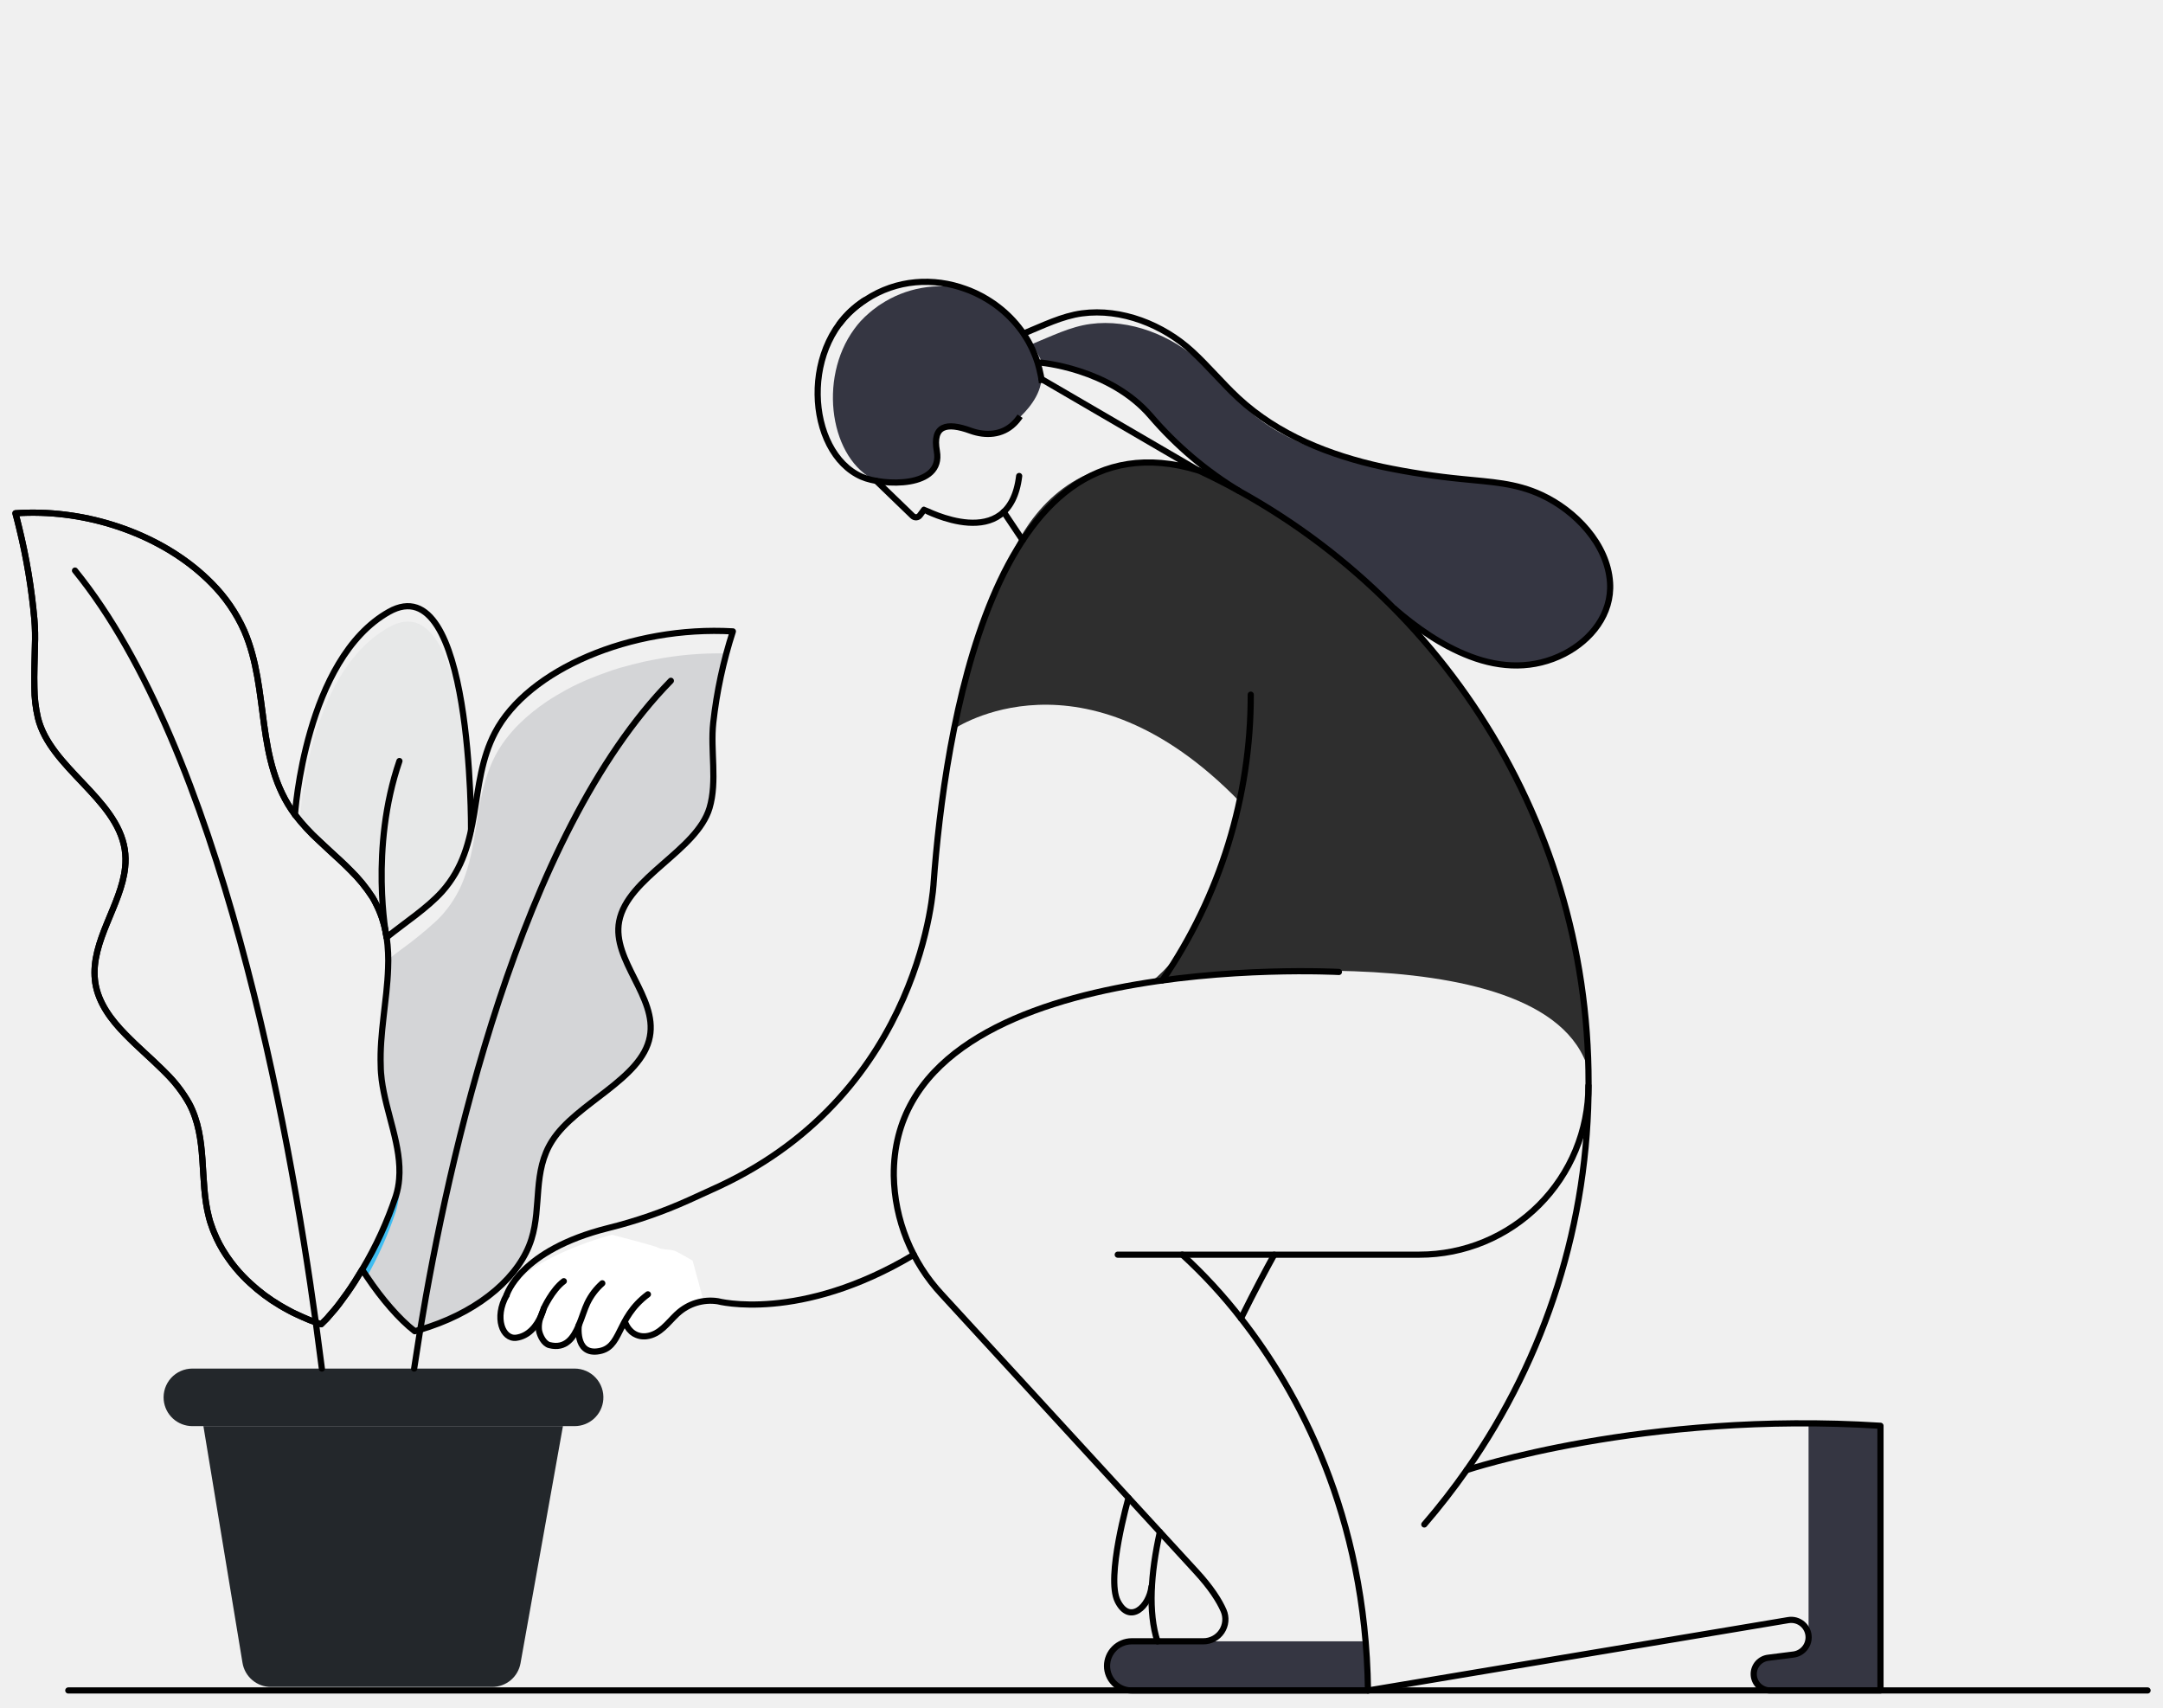
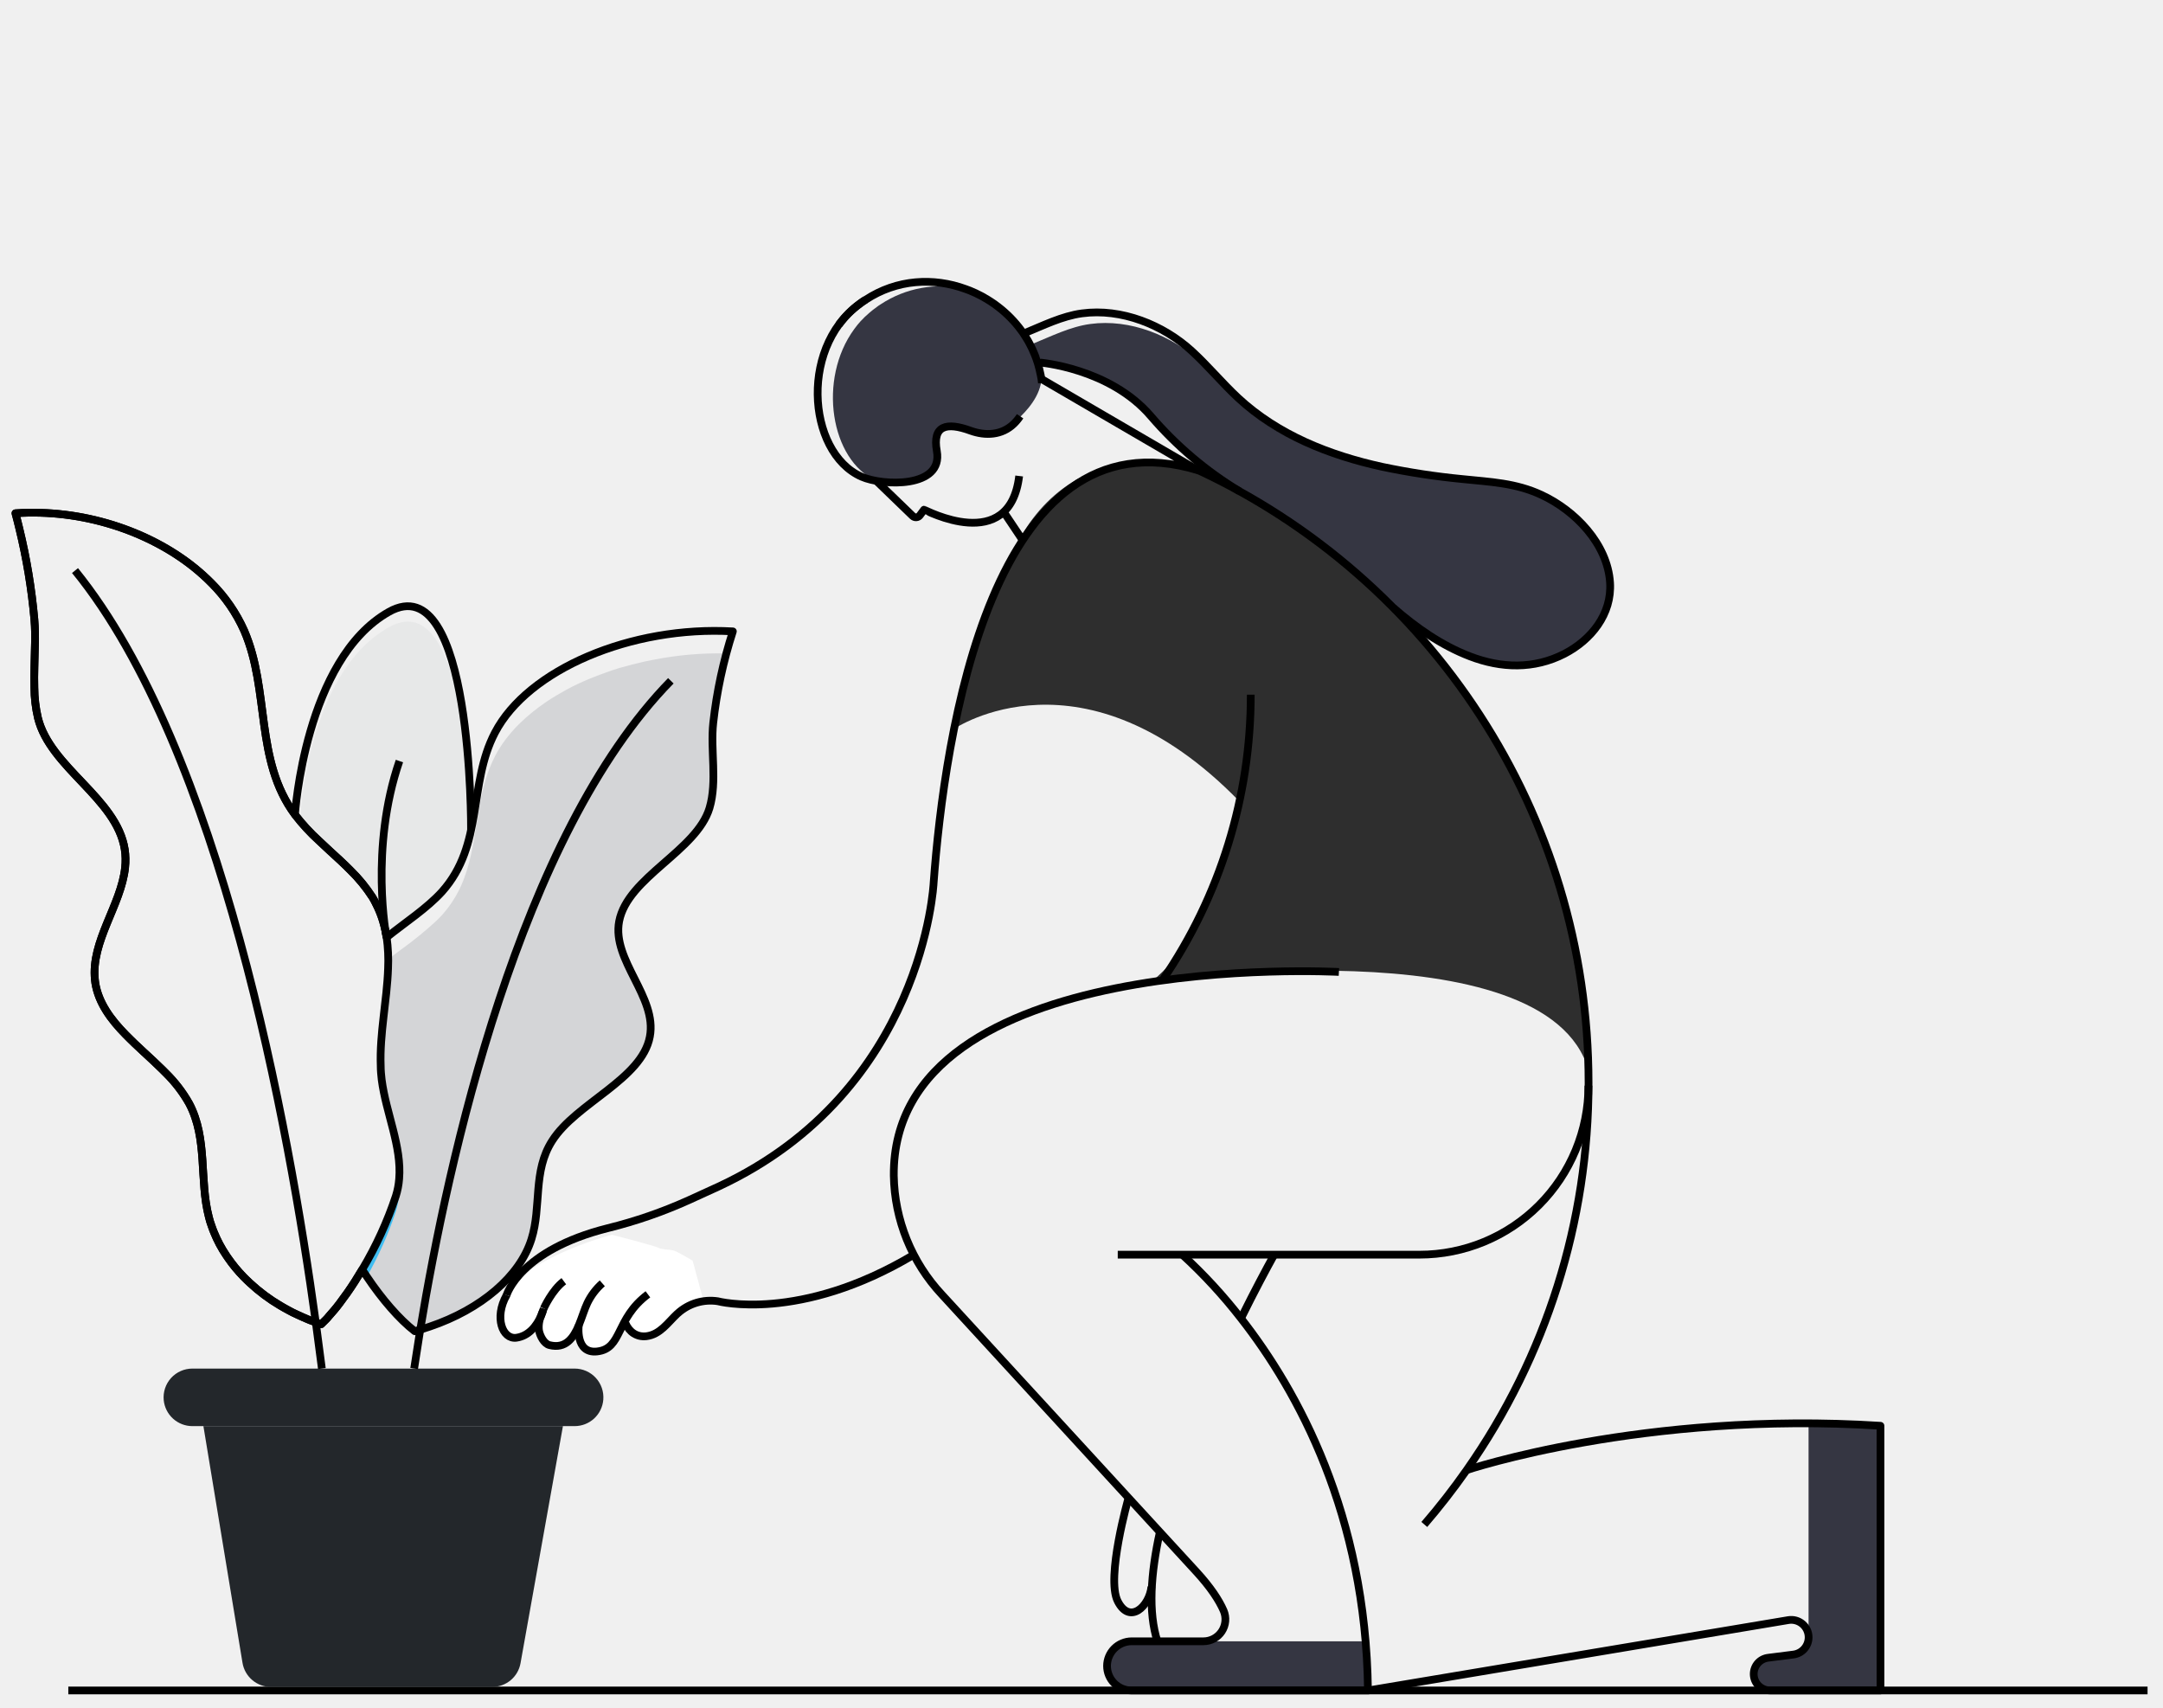
<svg xmlns="http://www.w3.org/2000/svg" width="280" height="221" viewBox="0 0 280 221" fill="none">
-   <path d="M217.66 212.03L217.65 212.04" stroke="#CCDDE2" stroke-width="0.8" stroke-miterlimit="10" />
+   <path d="M217.66 212.03L217.65 212.04" stroke="#CCDDE2" strokeWidth="0.8" stroke-miterlimit="10" />
  <path d="M130.053 55.596C130.053 55.596 137.064 51.077 134.102 46.271C131.14 41.465 130.053 55.596 130.053 55.596Z" fill="#353642" />
  <path d="M202.491 84.65C198.567 86.662 194.34 86.519 190.291 84.98C186.616 83.575 183.336 81.267 180.386 78.704L160.452 63.601C156.148 60.992 152.284 57.718 149.006 53.899C144.312 48.395 136.74 47.193 134.949 46.981L133.663 44.511C136.061 43.536 138.569 42.278 141.138 41.938C146.274 41.241 151.666 43.418 155.407 46.844C157.481 48.753 159.294 50.949 161.359 52.871C166.523 57.683 173.873 59.412 180.67 60.888C184.096 61.632 187.871 61.869 191.353 62.227C194.814 62.571 198.187 63.52 201.32 65.031C203.379 65.987 204.702 67.852 206.303 69.671C207.53 71.359 208.267 73.351 208.434 75.43C208.674 79.492 205.964 82.856 202.491 84.65Z" fill="#353642" />
  <path d="M130.054 55.596C129.107 56.146 127.99 56.322 126.92 56.091H126.892C126.581 56.001 126.269 55.926 126.001 55.87C125.882 55.844 125.765 55.807 125.652 55.761C122.519 54.621 120.691 55.063 121.292 58.409C121.99 62.349 116.844 62.863 113.455 62.255C107.475 59.564 105.837 49.065 110.581 42.596C110.699 42.43 110.836 42.256 110.973 42.081C111.11 41.907 111.26 41.742 111.406 41.577C111.76 41.193 112.138 40.831 112.537 40.493C112.674 40.372 112.811 40.253 112.957 40.144C113.103 40.035 113.309 39.876 113.483 39.749C113.653 39.615 113.831 39.492 114.016 39.381C115.62 38.325 117.422 37.607 119.312 37.271C121.202 36.935 123.141 36.987 125.011 37.425L125.107 37.453C125.758 37.697 126.393 37.982 127.007 38.306C127.184 38.395 127.355 38.493 127.521 38.599C127.594 38.635 127.665 38.675 127.733 38.718C127.898 38.821 128.063 38.92 128.228 39.029C128.558 39.241 128.889 39.468 129.203 39.718C130.348 40.595 131.363 41.631 132.215 42.795C132.361 42.987 132.496 43.186 132.62 43.393C132.72 43.53 132.812 43.674 132.894 43.823C133.022 44.025 133.143 44.227 133.252 44.446C133.361 44.664 133.52 44.95 133.638 45.209C133.732 45.411 133.822 45.614 133.906 45.832C133.969 45.987 134.034 46.143 134.09 46.289C134.276 46.778 134.429 47.279 134.548 47.788C134.586 47.911 134.614 48.037 134.632 48.164C134.675 48.312 134.708 48.461 134.732 48.613C134.76 48.759 134.788 48.925 134.816 49.074L130.054 55.596Z" fill="#353642" />
-   <path d="M132.579 43.144C134.974 42.166 137.482 40.91 140.054 40.565C145.184 39.873 150.585 42.047 154.316 45.474C156.4 47.386 158.207 49.579 160.275 51.507C165.442 56.306 172.139 58.944 178.953 60.43C182.375 61.149 185.833 61.677 189.313 62.012C192.926 62.389 196.193 62.498 199.538 64.059C203.899 66.077 208.1 70.406 208.421 75.421C208.68 79.489 205.97 82.85 202.503 84.634C198.576 86.646 194.343 86.519 190.288 84.961C186.612 83.557 183.333 81.252 180.38 78.679" stroke="black" stroke-width="0.8" stroke-miterlimit="10" />
-   <path d="M108.605 42.016C108.727 41.851 108.864 41.677 109.001 41.502C109.138 41.328 109.288 41.163 109.434 40.998C109.915 40.48 110.436 40.001 110.991 39.565C111.166 39.425 111.34 39.297 111.515 39.169L111.627 39.085C111.773 38.986 111.91 38.883 112.057 38.802C116.09 36.139 120.868 35.89 125.01 37.416C125.191 37.472 125.369 37.539 125.543 37.615C126.042 37.815 126.53 38.043 127.004 38.297C127.182 38.385 127.354 38.483 127.521 38.59C127.593 38.626 127.664 38.665 127.733 38.708C127.907 38.811 128.072 38.911 128.228 39.02C128.564 39.232 128.888 39.462 129.2 39.708C130.347 40.585 131.362 41.621 132.215 42.785C132.36 42.977 132.495 43.177 132.62 43.383C132.72 43.521 132.811 43.665 132.894 43.813C133.024 44.016 133.143 44.218 133.252 44.436C133.361 44.654 133.52 44.941 133.638 45.199C133.732 45.402 133.822 45.604 133.906 45.822C133.968 45.978 134.034 46.134 134.09 46.28C134.276 46.769 134.429 47.269 134.548 47.778C134.586 47.901 134.614 48.028 134.632 48.155C134.673 48.303 134.707 48.452 134.731 48.604C134.759 48.75 134.787 48.915 134.815 49.065C134.843 49.214 134.859 49.395 134.878 49.569" stroke="black" stroke-width="0.8" stroke-miterlimit="10" />
+   <path d="M132.579 43.144C134.974 42.166 137.482 40.91 140.054 40.565C145.184 39.873 150.585 42.047 154.316 45.474C156.4 47.386 158.207 49.579 160.275 51.507C165.442 56.306 172.139 58.944 178.953 60.43C182.375 61.149 185.833 61.677 189.313 62.012C192.926 62.389 196.193 62.498 199.538 64.059C203.899 66.077 208.1 70.406 208.421 75.421C208.68 79.489 205.97 82.85 202.503 84.634C198.576 86.646 194.343 86.519 190.288 84.961C186.612 83.557 183.333 81.252 180.38 78.679" stroke="black" strokeWidth="0.8" stroke-miterlimit="10" />
+   <path d="M108.605 42.016C108.727 41.851 108.864 41.677 109.001 41.502C109.138 41.328 109.288 41.163 109.434 40.998C109.915 40.48 110.436 40.001 110.991 39.565C111.166 39.425 111.34 39.297 111.515 39.169L111.627 39.085C111.773 38.986 111.91 38.883 112.057 38.802C116.09 36.139 120.868 35.89 125.01 37.416C125.191 37.472 125.369 37.539 125.543 37.615C126.042 37.815 126.53 38.043 127.004 38.297C127.182 38.385 127.354 38.483 127.521 38.59C127.593 38.626 127.664 38.665 127.733 38.708C127.907 38.811 128.072 38.911 128.228 39.02C128.564 39.232 128.888 39.462 129.2 39.708C130.347 40.585 131.362 41.621 132.215 42.785C132.36 42.977 132.495 43.177 132.62 43.383C132.72 43.521 132.811 43.665 132.894 43.813C133.024 44.016 133.143 44.218 133.252 44.436C133.361 44.654 133.52 44.941 133.638 45.199C133.732 45.402 133.822 45.604 133.906 45.822C133.968 45.978 134.034 46.134 134.09 46.28C134.276 46.769 134.429 47.269 134.548 47.778C134.586 47.901 134.614 48.028 134.632 48.155C134.673 48.303 134.707 48.452 134.731 48.604C134.759 48.75 134.787 48.915 134.815 49.065C134.843 49.214 134.859 49.395 134.878 49.569" stroke="black" strokeWidth="0.8" stroke-miterlimit="10" />
  <path d="M152.824 212.46H176.773L177.084 218.824H145.704C145.704 218.824 140.157 215.039 146.492 212.46H152.824Z" fill="#353642" />
  <path d="M123.512 94.346C123.512 94.346 140.204 82.927 160.452 103.74C160.452 103.74 157.721 120.194 148.996 127.121C148.996 127.121 200.242 119.587 205.631 138.53C205.631 138.53 207.412 105.515 179.433 77.741C151.454 49.968 135.27 59.443 130.047 74.004C124.823 88.565 125.353 82.672 123.512 94.346Z" fill="#2E2E2E" />
  <path d="M234.117 211.94V184.241L243.417 184.553V218.814H227.701C227.701 218.814 225.577 215.622 228.878 214.588C232.18 213.553 234.117 215.154 234.117 211.94Z" fill="#353642" />
-   <path d="M155.123 60.876C184.965 74.798 205.64 105.073 205.64 140.172C205.666 158.106 200.153 175.611 189.855 190.293C188.147 192.729 186.319 195.077 184.376 197.329" stroke="black" stroke-width="0.8" stroke-linecap="round" stroke-linejoin="round" />
-   <path d="M173.322 125.813C173.322 125.813 115.442 122.652 115.701 152.182C115.801 157.908 118.02 163.393 121.93 167.578L154.821 203.397C156.743 205.483 157.817 207.162 158.393 208.477C158.581 208.911 158.658 209.385 158.617 209.856C158.575 210.327 158.417 210.781 158.157 211.176C157.896 211.57 157.541 211.894 157.124 212.117C156.707 212.34 156.241 212.456 155.768 212.454H146.495C145.65 212.457 144.841 212.794 144.244 213.392C143.646 213.989 143.309 214.799 143.306 215.643C143.306 216.062 143.389 216.476 143.55 216.862C143.71 217.248 143.945 217.598 144.242 217.893C144.538 218.189 144.889 218.422 145.276 218.581C145.663 218.74 146.077 218.822 146.495 218.82H177.084C176.801 196.037 168.018 180.071 160.648 170.652C158.349 167.694 155.805 164.935 153.042 162.404" stroke="black" stroke-width="0.8" stroke-linecap="round" stroke-linejoin="round" />
-   <path d="M189.855 190.293C189.855 190.293 212.816 182.597 243.427 184.556V218.817H229.143C228.58 218.817 228.039 218.593 227.641 218.195C227.243 217.797 227.019 217.256 227.019 216.693V216.693C227.019 216.174 227.209 215.673 227.553 215.284C227.898 214.896 228.372 214.647 228.888 214.584L232.155 214.17C232.7 214.102 233.201 213.837 233.564 213.425C233.927 213.013 234.127 212.483 234.127 211.934C234.126 211.606 234.055 211.283 233.917 210.986C233.78 210.689 233.579 210.425 233.329 210.214C233.079 210.002 232.786 209.847 232.47 209.76C232.155 209.673 231.824 209.656 231.501 209.71L177.084 218.823" stroke="black" stroke-width="0.8" stroke-linecap="round" stroke-linejoin="round" />
-   <path d="M160.642 170.664C162.396 167.111 163.95 164.208 164.943 162.417" stroke="black" stroke-width="0.8" stroke-linecap="round" stroke-linejoin="round" />
-   <path d="M149.831 212.46C148.62 208.701 148.95 203.711 150.143 198.313" stroke="black" stroke-width="0.8" stroke-linecap="round" stroke-linejoin="round" />
+   <path d="M155.123 60.876C184.965 74.798 205.64 105.073 205.64 140.172C205.666 158.106 200.153 175.611 189.855 190.293C188.147 192.729 186.319 195.077 184.376 197.329" stroke="black" strokeWidth="0.8" strokeLinecap="round" stroke-linejoin="round" />
+   <path d="M173.322 125.813C173.322 125.813 115.442 122.652 115.701 152.182C115.801 157.908 118.02 163.393 121.93 167.578L154.821 203.397C156.743 205.483 157.817 207.162 158.393 208.477C158.581 208.911 158.658 209.385 158.617 209.856C158.575 210.327 158.417 210.781 158.157 211.176C157.896 211.57 157.541 211.894 157.124 212.117C156.707 212.34 156.241 212.456 155.768 212.454H146.495C145.65 212.457 144.841 212.794 144.244 213.392C143.646 213.989 143.309 214.799 143.306 215.643C143.306 216.062 143.389 216.476 143.55 216.862C143.71 217.248 143.945 217.598 144.242 217.893C144.538 218.189 144.889 218.422 145.276 218.581C145.663 218.74 146.077 218.822 146.495 218.82H177.084C176.801 196.037 168.018 180.071 160.648 170.652C158.349 167.694 155.805 164.935 153.042 162.404" stroke="black" strokeWidth="0.8" strokeLinecap="round" stroke-linejoin="round" />
+   <path d="M189.855 190.293C189.855 190.293 212.816 182.597 243.427 184.556V218.817H229.143C228.58 218.817 228.039 218.593 227.641 218.195C227.243 217.797 227.019 217.256 227.019 216.693V216.693C227.019 216.174 227.209 215.673 227.553 215.284C227.898 214.896 228.372 214.647 228.888 214.584L232.155 214.17C232.7 214.102 233.201 213.837 233.564 213.425C233.927 213.013 234.127 212.483 234.127 211.934C234.126 211.606 234.055 211.283 233.917 210.986C233.78 210.689 233.579 210.425 233.329 210.214C233.079 210.002 232.786 209.847 232.47 209.76C232.155 209.673 231.824 209.656 231.501 209.71L177.084 218.823" stroke="black" strokeWidth="0.8" strokeLinecap="round" stroke-linejoin="round" />
+   <path d="M160.642 170.664C162.396 167.111 163.95 164.208 164.943 162.417" stroke="black" strokeWidth="0.8" strokeLinecap="round" stroke-linejoin="round" />
+   <path d="M149.831 212.46C148.62 208.701 148.95 203.711 150.143 198.313" stroke="black" strokeWidth="0.8" strokeLinecap="round" stroke-linejoin="round" />
  <path d="M47.228 216.815C47.23 217.108 47.169 217.399 47.05 217.668C46.931 217.937 46.756 218.177 46.536 218.372L47.218 216.618C47.226 216.684 47.229 216.749 47.228 216.815Z" fill="white" />
  <path d="M47.228 216.815C47.23 217.108 47.169 217.399 47.05 217.668C46.931 217.937 46.756 218.177 46.536 218.372L47.218 216.618C47.226 216.684 47.229 216.749 47.228 216.815Z" fill="white" />
  <path d="M64.775 169.992C64.775 169.992 64.346 173.823 66.84 173.153C69.335 172.483 69.366 170.58 69.771 172.219C70.176 173.857 72.497 175.022 74.054 173.094C75.611 171.166 74.695 173.876 75.577 174.393C76.458 174.91 78.76 175.122 79.685 173.346C80.61 171.571 81.317 171.452 81.89 172.982C82.463 174.511 87.737 170.823 87.734 170.412C87.73 170.001 91.085 168.434 91.085 168.434L89.662 163.186C89.662 163.186 87.634 161.962 87.135 161.847C86.637 161.732 85.681 161.769 85.183 161.501C84.684 161.233 79.221 159.828 79.221 159.828C79.221 159.828 64.925 163.485 64.775 169.992Z" fill="white" />
-   <path d="M70.286 169.68C70.224 169.845 70.158 170.02 70.093 170.185C70.087 170.214 70.078 170.242 70.065 170.269C69.792 170.882 69.691 171.559 69.772 172.225C69.9 172.913 70.417 173.941 71.133 174.116C73.226 174.642 74.248 173.181 74.936 171.518C75.356 170.506 75.671 169.422 76.039 168.659C76.506 167.691 77.162 166.826 77.967 166.114" stroke="black" stroke-width="0.8" stroke-linecap="round" stroke-linejoin="round" />
-   <path d="M70.388 169.369C70.36 169.472 70.323 169.562 70.286 169.68C70.231 169.852 70.166 170.02 70.093 170.185C70.087 170.214 70.078 170.242 70.064 170.269C69.46 171.674 68.42 172.941 66.841 173.162C65.059 173.399 63.938 170.562 65.573 167.659C65.571 167.653 65.571 167.646 65.573 167.64" stroke="black" stroke-width="0.8" stroke-linecap="round" stroke-linejoin="round" />
-   <path d="M74.923 171.512C74.923 171.512 74.419 175.249 77.284 174.938C80.611 174.58 79.608 170.73 83.872 167.541" stroke="black" stroke-width="0.8" stroke-linecap="round" stroke-linejoin="round" />
-   <path d="M80.972 171.29C81.449 172.421 82.442 173.109 83.682 172.963C85.445 172.742 86.438 171.216 87.631 170.094C87.669 170.07 87.697 170.032 87.734 170.004C88.427 169.374 89.251 168.906 90.147 168.634C91.043 168.363 91.988 168.294 92.914 168.434C92.914 168.434 103.488 171.262 118.289 162.417" stroke="black" stroke-width="0.8" stroke-linecap="round" stroke-linejoin="round" />
-   <path d="M150.463 126.906C157.933 116.019 161.924 103.123 161.91 89.92" stroke="black" stroke-width="0.8" stroke-linecap="round" stroke-linejoin="round" />
-   <path d="M70.389 169.369C70.389 169.369 71.463 166.974 72.986 165.843" stroke="black" stroke-width="0.8" stroke-linecap="round" stroke-linejoin="round" />
-   <path d="M134.809 49.055L155.12 60.891C128.334 52.715 122.251 95.38 120.859 114.267C120.859 114.267 119.613 141.193 93.048 153.577L89.173 155.347C85.801 156.869 82.297 158.082 78.705 158.969C67.24 161.841 65.58 167.649 65.58 167.649" stroke="black" stroke-width="0.8" stroke-linecap="round" stroke-linejoin="round" />
-   <path d="M132.383 69.927L129.929 66.261" stroke="black" stroke-width="0.8" stroke-linecap="round" stroke-linejoin="round" />
-   <path d="M113.439 62.246L118.136 66.784C118.2 66.846 118.276 66.894 118.359 66.924C118.442 66.954 118.531 66.967 118.62 66.96C118.708 66.953 118.794 66.927 118.872 66.885C118.95 66.842 119.018 66.783 119.071 66.712L119.622 65.974C119.706 65.974 130.692 71.892 131.931 61.614" stroke="black" stroke-width="0.8" stroke-linecap="round" stroke-linejoin="round" />
-   <path d="M134.542 46.922C134.542 46.922 143.636 47.613 148.997 53.889C152.275 57.707 156.14 60.98 160.446 63.585" stroke="black" stroke-width="0.8" stroke-miterlimit="10" />
-   <path d="M112.047 38.802C103.366 44.181 104.36 58.549 111.536 61.71C114.274 62.919 122.126 63.215 121.276 58.396C120.678 55.057 122.521 54.615 125.636 55.752C127.577 56.453 129.704 56.347 131.243 54.855C131.547 54.56 131.818 54.233 132.052 53.88" stroke="black" stroke-width="0.8" stroke-miterlimit="10" />
-   <path d="M278 218.817C276.505 218.817 8.843 218.817 8.843 218.817" stroke="black" stroke-width="0.8" stroke-linecap="round" stroke-linejoin="round" />
-   <path d="M205.624 140.53C205.624 146.332 203.319 151.897 199.216 156C195.114 160.103 189.549 162.408 183.747 162.408H144.692" stroke="black" stroke-width="0.8" stroke-linecap="round" stroke-linejoin="round" />
-   <path d="M146.084 193.897C146.084 193.897 143.135 204.2 144.692 207.271C146.25 210.342 148.788 207.916 149.053 205.387" stroke="black" stroke-width="0.8" stroke-linecap="round" stroke-linejoin="round" />
+   <path d="M70.286 169.68C70.224 169.845 70.158 170.02 70.093 170.185C70.087 170.214 70.078 170.242 70.065 170.269C69.792 170.882 69.691 171.559 69.772 172.225C69.9 172.913 70.417 173.941 71.133 174.116C73.226 174.642 74.248 173.181 74.936 171.518C75.356 170.506 75.671 169.422 76.039 168.659C76.506 167.691 77.162 166.826 77.967 166.114" stroke="black" strokeWidth="0.8" strokeLinecap="round" stroke-linejoin="round" />
+   <path d="M70.388 169.369C70.36 169.472 70.323 169.562 70.286 169.68C70.231 169.852 70.166 170.02 70.093 170.185C70.087 170.214 70.078 170.242 70.064 170.269C69.46 171.674 68.42 172.941 66.841 173.162C65.059 173.399 63.938 170.562 65.573 167.659C65.571 167.653 65.571 167.646 65.573 167.64" stroke="black" strokeWidth="0.8" strokeLinecap="round" stroke-linejoin="round" />
+   <path d="M74.923 171.512C74.923 171.512 74.419 175.249 77.284 174.938C80.611 174.58 79.608 170.73 83.872 167.541" stroke="black" strokeWidth="0.8" strokeLinecap="round" stroke-linejoin="round" />
+   <path d="M80.972 171.29C81.449 172.421 82.442 173.109 83.682 172.963C85.445 172.742 86.438 171.216 87.631 170.094C87.669 170.07 87.697 170.032 87.734 170.004C88.427 169.374 89.251 168.906 90.147 168.634C91.043 168.363 91.988 168.294 92.914 168.434C92.914 168.434 103.488 171.262 118.289 162.417" stroke="black" strokeWidth="0.8" strokeLinecap="round" stroke-linejoin="round" />
+   <path d="M150.463 126.906C157.933 116.019 161.924 103.123 161.91 89.92" stroke="black" strokeWidth="0.8" strokeLinecap="round" stroke-linejoin="round" />
+   <path d="M70.389 169.369C70.389 169.369 71.463 166.974 72.986 165.843" stroke="black" strokeWidth="0.8" strokeLinecap="round" stroke-linejoin="round" />
+   <path d="M134.809 49.055L155.12 60.891C128.334 52.715 122.251 95.38 120.859 114.267C120.859 114.267 119.613 141.193 93.048 153.577L89.173 155.347C85.801 156.869 82.297 158.082 78.705 158.969C67.24 161.841 65.58 167.649 65.58 167.649" stroke="black" strokeWidth="0.8" strokeLinecap="round" stroke-linejoin="round" />
+   <path d="M132.383 69.927L129.929 66.261" stroke="black" strokeWidth="0.8" strokeLinecap="round" stroke-linejoin="round" />
+   <path d="M113.439 62.246L118.136 66.784C118.2 66.846 118.276 66.894 118.359 66.924C118.442 66.954 118.531 66.967 118.62 66.96C118.708 66.953 118.794 66.927 118.872 66.885C118.95 66.842 119.018 66.783 119.071 66.712L119.622 65.974C119.706 65.974 130.692 71.892 131.931 61.614" stroke="black" strokeWidth="0.8" strokeLinecap="round" stroke-linejoin="round" />
+   <path d="M134.542 46.922C134.542 46.922 143.636 47.613 148.997 53.889C152.275 57.707 156.14 60.98 160.446 63.585" stroke="black" strokeWidth="0.8" stroke-miterlimit="10" />
+   <path d="M112.047 38.802C103.366 44.181 104.36 58.549 111.536 61.71C114.274 62.919 122.126 63.215 121.276 58.396C120.678 55.057 122.521 54.615 125.636 55.752C127.577 56.453 129.704 56.347 131.243 54.855C131.547 54.56 131.818 54.233 132.052 53.88" stroke="black" strokeWidth="0.8" stroke-miterlimit="10" />
+   <path d="M278 218.817C276.505 218.817 8.843 218.817 8.843 218.817" stroke="black" strokeWidth="0.8" strokeLinecap="round" stroke-linejoin="round" />
+   <path d="M205.624 140.53C205.624 146.332 203.319 151.897 199.216 156C195.114 160.103 189.549 162.408 183.747 162.408H144.692" stroke="black" strokeWidth="0.8" strokeLinecap="round" stroke-linejoin="round" />
+   <path d="M146.084 193.897C146.084 193.897 143.135 204.2 144.692 207.271C146.25 210.342 148.788 207.916 149.053 205.387" stroke="black" strokeWidth="0.8" strokeLinecap="round" stroke-linejoin="round" />
  <path d="M72.872 184.601L67.382 215.288C67.23 216.149 66.779 216.929 66.108 217.491C65.438 218.052 64.591 218.36 63.716 218.359H35.069C34.186 218.36 33.331 218.047 32.658 217.475C31.984 216.904 31.535 216.112 31.392 215.241L26.331 184.601H72.872Z" fill="#23272B" />
  <path d="M78.097 181.179C78.022 182.112 77.598 182.982 76.91 183.617C76.221 184.251 75.32 184.602 74.384 184.601H24.902C23.976 184.601 23.082 184.255 22.397 183.632C21.711 183.009 21.282 182.153 21.193 181.231C21.144 180.714 21.204 180.193 21.368 179.7C21.532 179.208 21.797 178.755 22.146 178.371C22.495 177.987 22.921 177.681 23.395 177.47C23.87 177.26 24.383 177.152 24.902 177.151H74.384C74.898 177.151 75.408 177.258 75.879 177.464C76.351 177.671 76.774 177.973 77.123 178.351C77.472 178.73 77.739 179.177 77.906 179.663C78.074 180.15 78.139 180.666 78.097 181.179Z" fill="#23272B" />
  <path opacity="0.75" d="M60.949 107.595C60.346 110.351 59.373 113.017 57.223 115.435C56.979 115.703 56.735 115.966 56.456 116.222C55.025 117.548 53.513 118.781 51.927 119.916C51.297 120.381 50.683 120.845 50.092 121.334C49.742 120.767 49.872 119.853 49.407 119.101C49.045 118.464 48.721 117.806 48.434 117.132C48.434 117.097 48.245 116.215 48.21 116.191C47.078 114.608 45.846 113.099 44.52 111.674C42.327 109.41 39.102 106.898 38.834 106.618L38.81 106.595C38.81 106.595 39.468 87.3 50.336 81.196C59.684 75.924 60.822 100.546 60.949 107.595Z" fill="#E4E5E6" />
  <path opacity="0.75" d="M94.029 84.587C94.029 84.61 94.029 84.634 94.006 84.658C93.844 85.284 93.683 85.914 93.541 86.54C93.494 86.737 93.451 86.934 93.415 87.107C93.261 87.76 93.124 88.41 93.021 89.076C93.019 89.081 93.017 89.087 93.017 89.094C93.017 89.1 93.019 89.106 93.021 89.111C92.903 89.737 92.801 90.352 92.706 90.982C92.659 91.226 92.624 91.47 92.6 91.71C92.509 92.34 92.427 92.954 92.356 93.581C91.962 97.148 92.903 101.133 91.871 104.606C91.186 106.87 89.316 108.764 87.249 110.611C86.933 110.887 86.607 111.166 86.296 111.458L85.319 112.304C84.843 112.734 84.366 113.163 83.913 113.596C83.764 113.734 83.61 113.872 83.472 114.025C83.335 114.179 83.181 114.317 83.031 114.466C81.626 115.931 80.511 117.486 80.172 119.274C80.049 119.933 80.033 120.607 80.125 121.271C80.137 121.413 80.161 121.554 80.196 121.692C80.213 121.833 80.24 121.973 80.279 122.109C80.302 122.2 80.326 122.294 80.346 122.385C80.44 122.735 80.546 123.082 80.672 123.432C81.057 124.41 81.491 125.369 81.972 126.303C82.067 126.488 82.161 126.661 82.24 126.846C82.704 127.752 83.157 128.67 83.519 129.603C83.598 129.812 83.669 130.02 83.752 130.233C83.835 130.446 83.854 130.579 83.913 130.753L83.984 131.032C84.039 131.253 84.087 131.473 84.134 131.694C84.181 131.914 84.193 132.056 84.216 132.229C84.216 132.277 84.216 132.332 84.216 132.391C84.284 132.999 84.256 133.614 84.134 134.214C83.807 135.935 82.763 137.396 81.377 138.778C80.188 139.909 78.927 140.961 77.601 141.928C76.928 142.44 76.254 142.948 75.605 143.472C74.955 143.995 74.329 144.519 73.734 145.047C73.596 145.188 73.443 145.326 73.305 145.464C72.625 146.118 72.021 146.847 71.505 147.638C68.95 151.599 70.147 156.139 68.82 160.368C68.631 160.981 68.387 161.575 68.091 162.144C67.993 162.353 67.88 162.554 67.753 162.747C67.66 162.939 67.551 163.122 67.426 163.294C67.272 163.556 67.102 163.808 66.918 164.05C66.741 164.294 66.556 164.538 66.359 164.771C66.236 164.933 66.105 165.088 65.965 165.235C65.835 165.397 65.697 165.547 65.548 165.7C65.505 165.747 65.457 165.789 65.406 165.826C65.209 166.046 65 166.256 64.78 166.452C64.41 166.803 63.992 167.149 63.599 167.476C63.402 167.637 63.205 167.791 62.984 167.953C62.925 168 62.866 168.035 62.799 168.09C62.732 168.145 62.681 168.173 62.61 168.22C62.449 168.334 62.287 168.453 62.114 168.555C62.043 168.614 61.96 168.661 61.894 168.709L61.567 168.917C61.449 168.996 61.322 169.067 61.197 169.138C60.941 169.299 60.673 169.461 60.409 169.614C60.212 169.717 60.015 169.835 59.795 169.937C59.689 169.999 59.58 170.055 59.468 170.103L59.212 170.24C59.039 170.335 58.865 170.414 58.68 170.496C58.413 170.622 58.157 170.74 57.893 170.855C57.629 170.969 57.345 171.075 57.082 171.181L56.416 171.426C56.207 171.504 55.999 171.575 55.79 171.646L55.676 171.682C55.282 171.819 54.861 171.945 54.455 172.075C54.34 172.113 54.223 172.143 54.105 172.166C53.99 172.213 53.861 172.237 53.746 172.272C53.502 172.075 53.246 171.878 52.99 171.646C52.961 171.625 52.935 171.602 52.911 171.575C52.911 171.575 52.911 171.575 52.888 171.575C52.864 171.575 52.864 171.575 52.852 171.552C52.722 171.437 52.608 171.319 52.459 171.205C51.986 170.764 51.498 170.264 51.01 169.717L50.718 169.394C50.683 169.358 50.647 169.311 50.612 169.276C50.567 169.214 50.517 169.156 50.462 169.102C50.045 168.626 49.639 168.114 49.242 167.59C49.068 167.393 48.919 167.196 48.777 166.988C48.695 166.893 48.621 166.792 48.556 166.685C48.383 166.452 48.222 166.22 48.06 165.988C47.989 165.897 47.93 165.814 47.871 165.724L47.596 165.33C47.572 165.306 47.56 165.271 47.536 165.251L46.883 164.338C48.68 161.344 50.142 158.162 51.242 154.848C51.321 154.604 51.38 154.359 51.439 154.115C51.548 153.641 51.625 153.159 51.671 152.674V152.615C51.749 151.549 51.706 150.478 51.541 149.422C51.392 148.449 51.183 147.453 50.939 146.472C50.809 145.972 50.683 145.484 50.545 144.988L50.151 143.499C49.824 142.277 49.571 141.035 49.395 139.782C49.375 139.632 49.364 139.479 49.352 139.329L49.316 138.994C49.316 138.829 49.293 138.668 49.281 138.494C49.269 138.321 49.281 138.203 49.281 138.065V138.006C49.281 137.656 49.257 137.309 49.257 136.97C49.257 136.632 49.257 136.297 49.281 135.962C49.281 135.809 49.281 135.647 49.304 135.498C49.304 135.23 49.328 134.962 49.352 134.71C49.375 134.458 49.387 134.175 49.407 133.923C49.427 133.671 49.454 133.387 49.49 133.135C49.525 132.883 49.549 132.6 49.572 132.347C49.651 131.56 49.757 130.745 49.852 129.942C49.852 129.894 49.852 129.835 49.852 129.792C49.907 129.315 49.954 128.827 50.013 128.351V128.327C50.061 127.839 50.104 127.362 50.139 126.874C50.134 126.836 50.134 126.798 50.139 126.76C50.163 126.319 50.198 125.878 50.21 125.437C50.21 125.354 50.21 125.271 50.21 125.193V125.134C50.21 124.83 50.21 124.539 50.21 124.24C50.777 123.763 51.36 123.322 51.962 122.881C53.548 121.744 55.061 120.511 56.495 119.188C56.77 118.932 57.015 118.664 57.259 118.4C59.409 115.986 60.385 113.324 60.988 110.56C61.929 106.319 62 101.873 64.114 97.817C64.288 97.483 64.473 97.156 64.681 96.833C64.916 96.446 65.172 96.072 65.449 95.715C65.977 95.021 66.55 94.363 67.166 93.746C68.276 92.655 69.486 91.672 70.781 90.808C71.592 90.261 72.462 89.749 73.356 89.261C74.25 88.772 75.191 88.332 76.156 87.926C77.121 87.52 78.144 87.138 79.176 86.788C79.527 86.674 79.873 86.556 80.224 86.453C80.224 86.453 80.224 86.453 80.247 86.453C81.291 86.15 82.37 85.87 83.464 85.626C83.823 85.559 84.193 85.477 84.567 85.406C87.681 84.785 90.855 84.511 94.029 84.587Z" fill="#CBCCCF" />
  <path d="M49.288 137.994C49.127 133.824 50.075 129.524 50.241 125.37C50.426 129.481 49.426 133.777 49.288 137.994Z" fill="#3FBDF1" />
  <path d="M51.241 156.817C50.269 159.748 49.013 162.577 47.489 165.263L46.882 164.338C48.68 161.344 50.142 158.162 51.241 154.848C51.468 154.13 51.611 153.389 51.671 152.639C51.797 154.046 51.651 155.464 51.241 156.817Z" fill="#3FBDF1" />
-   <path d="M51.671 152.603C51.613 153.357 51.469 154.103 51.241 154.824C50.139 158.145 48.677 161.335 46.882 164.338C46.268 165.381 45.63 166.381 44.98 167.311C44.63 167.799 44.283 168.275 43.945 168.728C43.724 169.028 43.492 169.307 43.26 169.587C43.027 169.866 42.795 170.13 42.574 170.374C42.472 170.516 42.342 170.642 42.228 170.768C42.007 170.989 41.787 171.209 41.574 171.406C41.342 171.323 41.11 171.256 40.877 171.162C40.778 171.137 40.681 171.101 40.59 171.055C40.275 170.953 39.96 170.823 39.66 170.697L39.507 170.626C39.322 170.559 39.137 170.477 38.952 170.394C38.793 170.329 38.638 170.256 38.487 170.173C38.093 170 37.7 169.803 37.349 169.606C36.999 169.409 36.617 169.213 36.254 168.988C34.852 168.16 33.544 167.183 32.352 166.074C32.065 165.806 31.773 165.527 31.506 165.251C30.773 164.499 30.105 163.686 29.509 162.822C29.427 162.72 29.354 162.612 29.288 162.499C28.662 161.572 28.134 160.582 27.713 159.545C27.595 159.27 27.493 158.99 27.398 158.711C27.259 158.343 27.141 157.967 27.048 157.584C25.772 152.694 26.922 147.421 24.485 142.834C23.667 141.386 22.65 140.061 21.464 138.896C21.311 138.735 21.161 138.581 21 138.431C19.464 136.907 17.759 135.458 16.274 133.934C14.337 131.966 12.754 129.823 12.337 127.24C12.313 127.114 12.301 126.976 12.289 126.846C11.746 121.842 15.684 117.16 16.195 112.304C16.282 111.518 16.267 110.724 16.148 109.942C15.101 103.322 6.517 99.408 4.914 92.939C4.612 91.648 4.456 90.327 4.449 89.001C4.394 87.225 4.497 85.414 4.52 83.622C4.568 82.468 4.544 81.312 4.449 80.161C4.095 76.199 3.443 72.27 2.5 68.406C2.35 67.757 2.173 67.095 2 66.438C10.549 65.847 19.212 68.678 25.181 73.498C25.969 74.141 26.701 74.804 27.379 75.487C29.153 77.258 30.587 79.34 31.608 81.629C34.963 89.375 32.943 98.412 38.192 105.465C39.126 106.675 40.164 107.802 41.295 108.831C41.748 109.261 42.2 109.678 42.665 110.111C43.594 110.958 44.524 111.804 45.382 112.675C46.453 113.723 47.404 114.888 48.217 116.148C48.355 116.38 48.493 116.624 48.611 116.868C48.706 117.045 48.796 117.231 48.879 117.416C48.962 117.601 49.076 117.833 49.158 118.054C49.241 118.274 49.308 118.447 49.379 118.624C49.379 118.648 49.379 118.672 49.403 118.691C49.469 118.904 49.54 119.113 49.599 119.321C49.658 119.53 49.725 119.774 49.784 120.007C49.843 120.239 49.875 120.4 49.91 120.585C49.946 120.771 50.017 121.086 50.052 121.33C50.236 122.661 50.298 124.007 50.237 125.35C50.099 129.508 49.123 133.804 49.284 137.986C49.284 138.589 49.343 139.168 49.41 139.762C49.962 144.066 52.029 148.39 51.671 152.603Z" stroke="black" stroke-width="0.8" stroke-linecap="round" stroke-linejoin="round" />
-   <path d="M9.71 73.856C28.548 97.042 37.412 145.917 40.877 171.158C41.172 173.343 41.44 175.352 41.665 177.147" stroke="black" stroke-width="0.8" stroke-linecap="round" stroke-linejoin="round" />
-   <path d="M91.847 104.59C90.174 110.15 81.239 113.545 80.148 119.258C79.184 124.322 85.11 129.052 84.121 134.194C83.09 139.707 74.596 142.767 71.485 147.657C68.93 151.619 70.127 156.159 68.8 160.388C67.303 165.196 62.275 169.48 55.62 171.725C55.226 171.863 54.805 171.989 54.4 172.119C54.167 172.19 53.923 172.256 53.691 172.316C51.694 170.772 49.438 168.157 47.501 165.267L46.882 164.338C46.268 165.381 45.63 166.381 44.98 167.311C44.63 167.799 44.283 168.275 43.945 168.728C43.724 169.028 43.492 169.307 43.26 169.587C43.027 169.866 42.795 170.13 42.574 170.374C42.472 170.516 42.342 170.642 42.228 170.768C42.007 171 41.787 171.221 41.574 171.418C41.342 171.335 41.11 171.268 40.877 171.174L40.59 171.067C40.273 170.962 39.963 170.838 39.66 170.697L39.507 170.626C39.312 170.555 39.123 170.469 38.94 170.37C38.79 170.315 38.637 170.244 38.487 170.173C38.093 170 37.7 169.803 37.349 169.606C36.999 169.409 36.617 169.213 36.254 168.988C34.852 168.16 33.544 167.183 32.352 166.074C32.065 165.806 31.773 165.527 31.506 165.251C30.773 164.499 30.105 163.686 29.509 162.822C29.427 162.72 29.354 162.612 29.288 162.499C28.662 161.572 28.134 160.582 27.713 159.545C27.595 159.27 27.493 158.99 27.398 158.711C27.259 158.343 27.141 157.967 27.048 157.584C25.772 152.694 26.922 147.421 24.485 142.834C23.667 141.386 22.65 140.061 21.464 138.896C21.311 138.735 21.161 138.581 21 138.431C19.464 136.919 17.759 135.47 16.274 133.934C14.337 131.966 12.754 129.823 12.337 127.24C12.313 127.114 12.301 126.976 12.289 126.846C11.746 121.842 15.684 117.16 16.195 112.304C16.282 111.518 16.267 110.724 16.148 109.942C15.101 103.322 6.517 99.408 4.914 92.939C4.612 91.648 4.456 90.327 4.449 89.001C4.394 87.225 4.497 85.414 4.52 83.622C4.568 82.468 4.544 81.312 4.449 80.161C4.095 76.199 3.443 72.27 2.5 68.406C2.35 67.757 2.173 67.095 2 66.438C10.549 65.847 19.212 68.678 25.181 73.498C25.951 74.118 26.685 74.782 27.379 75.487C29.153 77.258 30.587 79.34 31.608 81.629C34.963 89.375 32.943 98.412 38.192 105.465C39.126 106.675 40.164 107.802 41.295 108.831C41.748 109.261 42.2 109.69 42.665 110.111C43.594 110.958 44.524 111.804 45.382 112.675C46.453 113.723 47.404 114.888 48.217 116.148C48.355 116.38 48.493 116.624 48.611 116.868C48.706 117.045 48.796 117.231 48.879 117.416C48.962 117.601 49.076 117.833 49.158 118.054C49.241 118.274 49.308 118.447 49.379 118.624C49.379 118.648 49.379 118.672 49.403 118.691C49.469 118.904 49.54 119.113 49.599 119.321C49.658 119.53 49.725 119.774 49.784 120.007C49.843 120.239 49.875 120.4 49.91 120.585C49.946 120.771 50.017 121.086 50.052 121.33C52.466 119.388 55.266 117.577 57.219 115.423C62.665 109.324 60.574 101.531 64.071 94.841C68.323 86.674 81.712 80.972 94.871 81.728C93.626 85.58 92.774 89.549 92.328 93.573C91.938 97.132 92.879 101.117 91.847 104.59Z" stroke="black" stroke-width="0.8" stroke-linecap="round" stroke-linejoin="round" />
-   <path d="M38.18 105.473C38.18 105.473 39.476 85.323 50.344 79.2C61.212 73.077 60.976 107.418 60.976 107.418" stroke="black" stroke-width="0.8" stroke-linecap="round" stroke-linejoin="round" />
-   <path d="M50.033 121.35C50.033 121.35 47.812 109.824 51.706 98.511" stroke="black" stroke-width="0.8" stroke-linecap="round" stroke-linejoin="round" />
-   <path d="M86.842 88.123C67.221 108.138 57.991 150.339 54.399 172.111C54.108 173.95 53.84 175.631 53.612 177.147" stroke="black" stroke-width="0.8" stroke-linecap="round" stroke-linejoin="round" />
+   <path d="M51.671 152.603C51.613 153.357 51.469 154.103 51.241 154.824C50.139 158.145 48.677 161.335 46.882 164.338C46.268 165.381 45.63 166.381 44.98 167.311C44.63 167.799 44.283 168.275 43.945 168.728C43.724 169.028 43.492 169.307 43.26 169.587C43.027 169.866 42.795 170.13 42.574 170.374C42.472 170.516 42.342 170.642 42.228 170.768C42.007 170.989 41.787 171.209 41.574 171.406C41.342 171.323 41.11 171.256 40.877 171.162C40.778 171.137 40.681 171.101 40.59 171.055C40.275 170.953 39.96 170.823 39.66 170.697L39.507 170.626C39.322 170.559 39.137 170.477 38.952 170.394C38.793 170.329 38.638 170.256 38.487 170.173C38.093 170 37.7 169.803 37.349 169.606C36.999 169.409 36.617 169.213 36.254 168.988C34.852 168.16 33.544 167.183 32.352 166.074C32.065 165.806 31.773 165.527 31.506 165.251C30.773 164.499 30.105 163.686 29.509 162.822C29.427 162.72 29.354 162.612 29.288 162.499C28.662 161.572 28.134 160.582 27.713 159.545C27.595 159.27 27.493 158.99 27.398 158.711C27.259 158.343 27.141 157.967 27.048 157.584C25.772 152.694 26.922 147.421 24.485 142.834C23.667 141.386 22.65 140.061 21.464 138.896C21.311 138.735 21.161 138.581 21 138.431C19.464 136.907 17.759 135.458 16.274 133.934C14.337 131.966 12.754 129.823 12.337 127.24C12.313 127.114 12.301 126.976 12.289 126.846C11.746 121.842 15.684 117.16 16.195 112.304C16.282 111.518 16.267 110.724 16.148 109.942C15.101 103.322 6.517 99.408 4.914 92.939C4.612 91.648 4.456 90.327 4.449 89.001C4.394 87.225 4.497 85.414 4.52 83.622C4.568 82.468 4.544 81.312 4.449 80.161C4.095 76.199 3.443 72.27 2.5 68.406C2.35 67.757 2.173 67.095 2 66.438C10.549 65.847 19.212 68.678 25.181 73.498C25.969 74.141 26.701 74.804 27.379 75.487C29.153 77.258 30.587 79.34 31.608 81.629C34.963 89.375 32.943 98.412 38.192 105.465C39.126 106.675 40.164 107.802 41.295 108.831C41.748 109.261 42.2 109.678 42.665 110.111C43.594 110.958 44.524 111.804 45.382 112.675C46.453 113.723 47.404 114.888 48.217 116.148C48.355 116.38 48.493 116.624 48.611 116.868C48.706 117.045 48.796 117.231 48.879 117.416C48.962 117.601 49.076 117.833 49.158 118.054C49.241 118.274 49.308 118.447 49.379 118.624C49.379 118.648 49.379 118.672 49.403 118.691C49.469 118.904 49.54 119.113 49.599 119.321C49.658 119.53 49.725 119.774 49.784 120.007C49.843 120.239 49.875 120.4 49.91 120.585C49.946 120.771 50.017 121.086 50.052 121.33C50.236 122.661 50.298 124.007 50.237 125.35C50.099 129.508 49.123 133.804 49.284 137.986C49.284 138.589 49.343 139.168 49.41 139.762C49.962 144.066 52.029 148.39 51.671 152.603Z" stroke="black" strokeWidth="0.8" strokeLinecap="round" stroke-linejoin="round" />
+   <path d="M9.71 73.856C28.548 97.042 37.412 145.917 40.877 171.158C41.172 173.343 41.44 175.352 41.665 177.147" stroke="black" strokeWidth="0.8" strokeLinecap="round" stroke-linejoin="round" />
+   <path d="M91.847 104.59C90.174 110.15 81.239 113.545 80.148 119.258C79.184 124.322 85.11 129.052 84.121 134.194C83.09 139.707 74.596 142.767 71.485 147.657C68.93 151.619 70.127 156.159 68.8 160.388C67.303 165.196 62.275 169.48 55.62 171.725C55.226 171.863 54.805 171.989 54.4 172.119C54.167 172.19 53.923 172.256 53.691 172.316C51.694 170.772 49.438 168.157 47.501 165.267L46.882 164.338C46.268 165.381 45.63 166.381 44.98 167.311C44.63 167.799 44.283 168.275 43.945 168.728C43.724 169.028 43.492 169.307 43.26 169.587C43.027 169.866 42.795 170.13 42.574 170.374C42.472 170.516 42.342 170.642 42.228 170.768C42.007 171 41.787 171.221 41.574 171.418C41.342 171.335 41.11 171.268 40.877 171.174L40.59 171.067C40.273 170.962 39.963 170.838 39.66 170.697L39.507 170.626C39.312 170.555 39.123 170.469 38.94 170.37C38.79 170.315 38.637 170.244 38.487 170.173C38.093 170 37.7 169.803 37.349 169.606C36.999 169.409 36.617 169.213 36.254 168.988C34.852 168.16 33.544 167.183 32.352 166.074C32.065 165.806 31.773 165.527 31.506 165.251C30.773 164.499 30.105 163.686 29.509 162.822C29.427 162.72 29.354 162.612 29.288 162.499C28.662 161.572 28.134 160.582 27.713 159.545C27.595 159.27 27.493 158.99 27.398 158.711C27.259 158.343 27.141 157.967 27.048 157.584C25.772 152.694 26.922 147.421 24.485 142.834C23.667 141.386 22.65 140.061 21.464 138.896C21.311 138.735 21.161 138.581 21 138.431C19.464 136.919 17.759 135.47 16.274 133.934C14.337 131.966 12.754 129.823 12.337 127.24C12.313 127.114 12.301 126.976 12.289 126.846C11.746 121.842 15.684 117.16 16.195 112.304C16.282 111.518 16.267 110.724 16.148 109.942C15.101 103.322 6.517 99.408 4.914 92.939C4.612 91.648 4.456 90.327 4.449 89.001C4.394 87.225 4.497 85.414 4.52 83.622C4.568 82.468 4.544 81.312 4.449 80.161C4.095 76.199 3.443 72.27 2.5 68.406C2.35 67.757 2.173 67.095 2 66.438C10.549 65.847 19.212 68.678 25.181 73.498C25.951 74.118 26.685 74.782 27.379 75.487C29.153 77.258 30.587 79.34 31.608 81.629C34.963 89.375 32.943 98.412 38.192 105.465C39.126 106.675 40.164 107.802 41.295 108.831C41.748 109.261 42.2 109.69 42.665 110.111C43.594 110.958 44.524 111.804 45.382 112.675C46.453 113.723 47.404 114.888 48.217 116.148C48.355 116.38 48.493 116.624 48.611 116.868C48.706 117.045 48.796 117.231 48.879 117.416C48.962 117.601 49.076 117.833 49.158 118.054C49.241 118.274 49.308 118.447 49.379 118.624C49.379 118.648 49.379 118.672 49.403 118.691C49.469 118.904 49.54 119.113 49.599 119.321C49.658 119.53 49.725 119.774 49.784 120.007C49.843 120.239 49.875 120.4 49.91 120.585C49.946 120.771 50.017 121.086 50.052 121.33C52.466 119.388 55.266 117.577 57.219 115.423C62.665 109.324 60.574 101.531 64.071 94.841C68.323 86.674 81.712 80.972 94.871 81.728C93.626 85.58 92.774 89.549 92.328 93.573C91.938 97.132 92.879 101.117 91.847 104.59Z" stroke="black" strokeWidth="0.8" strokeLinecap="round" stroke-linejoin="round" />
+   <path d="M38.18 105.473C38.18 105.473 39.476 85.323 50.344 79.2C61.212 73.077 60.976 107.418 60.976 107.418" stroke="black" strokeWidth="0.8" strokeLinecap="round" stroke-linejoin="round" />
+   <path d="M50.033 121.35C50.033 121.35 47.812 109.824 51.706 98.511" stroke="black" strokeWidth="0.8" strokeLinecap="round" stroke-linejoin="round" />
+   <path d="M86.842 88.123C67.221 108.138 57.991 150.339 54.399 172.111C54.108 173.95 53.84 175.631 53.612 177.147" stroke="black" strokeWidth="0.8" strokeLinecap="round" stroke-linejoin="round" />
</svg>
